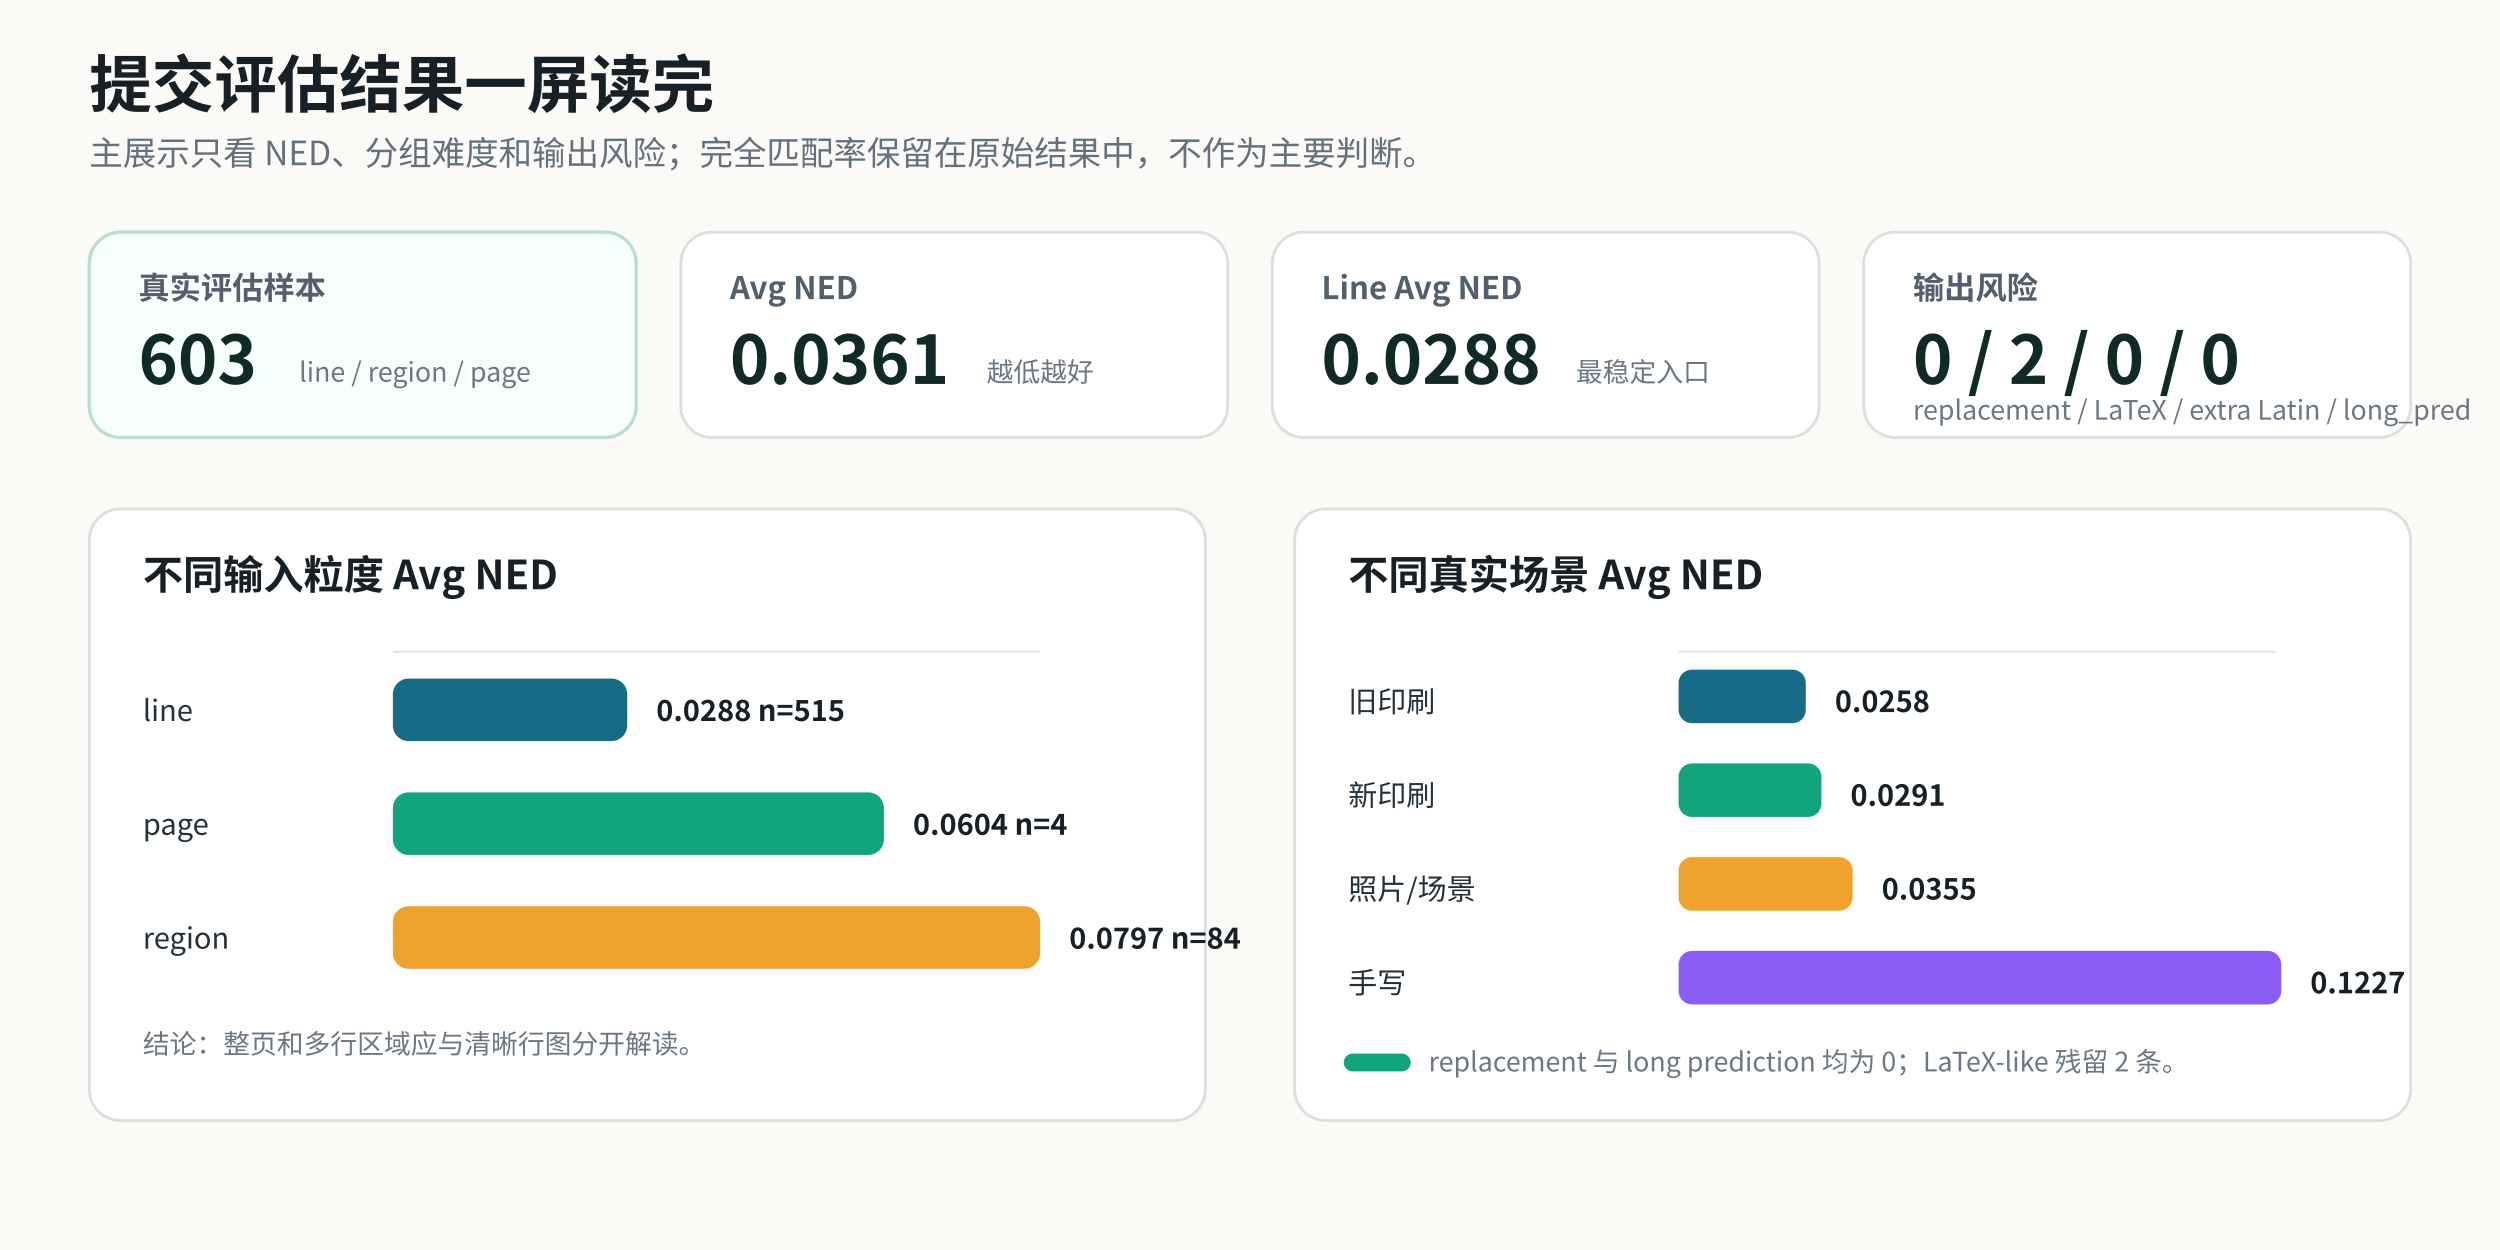
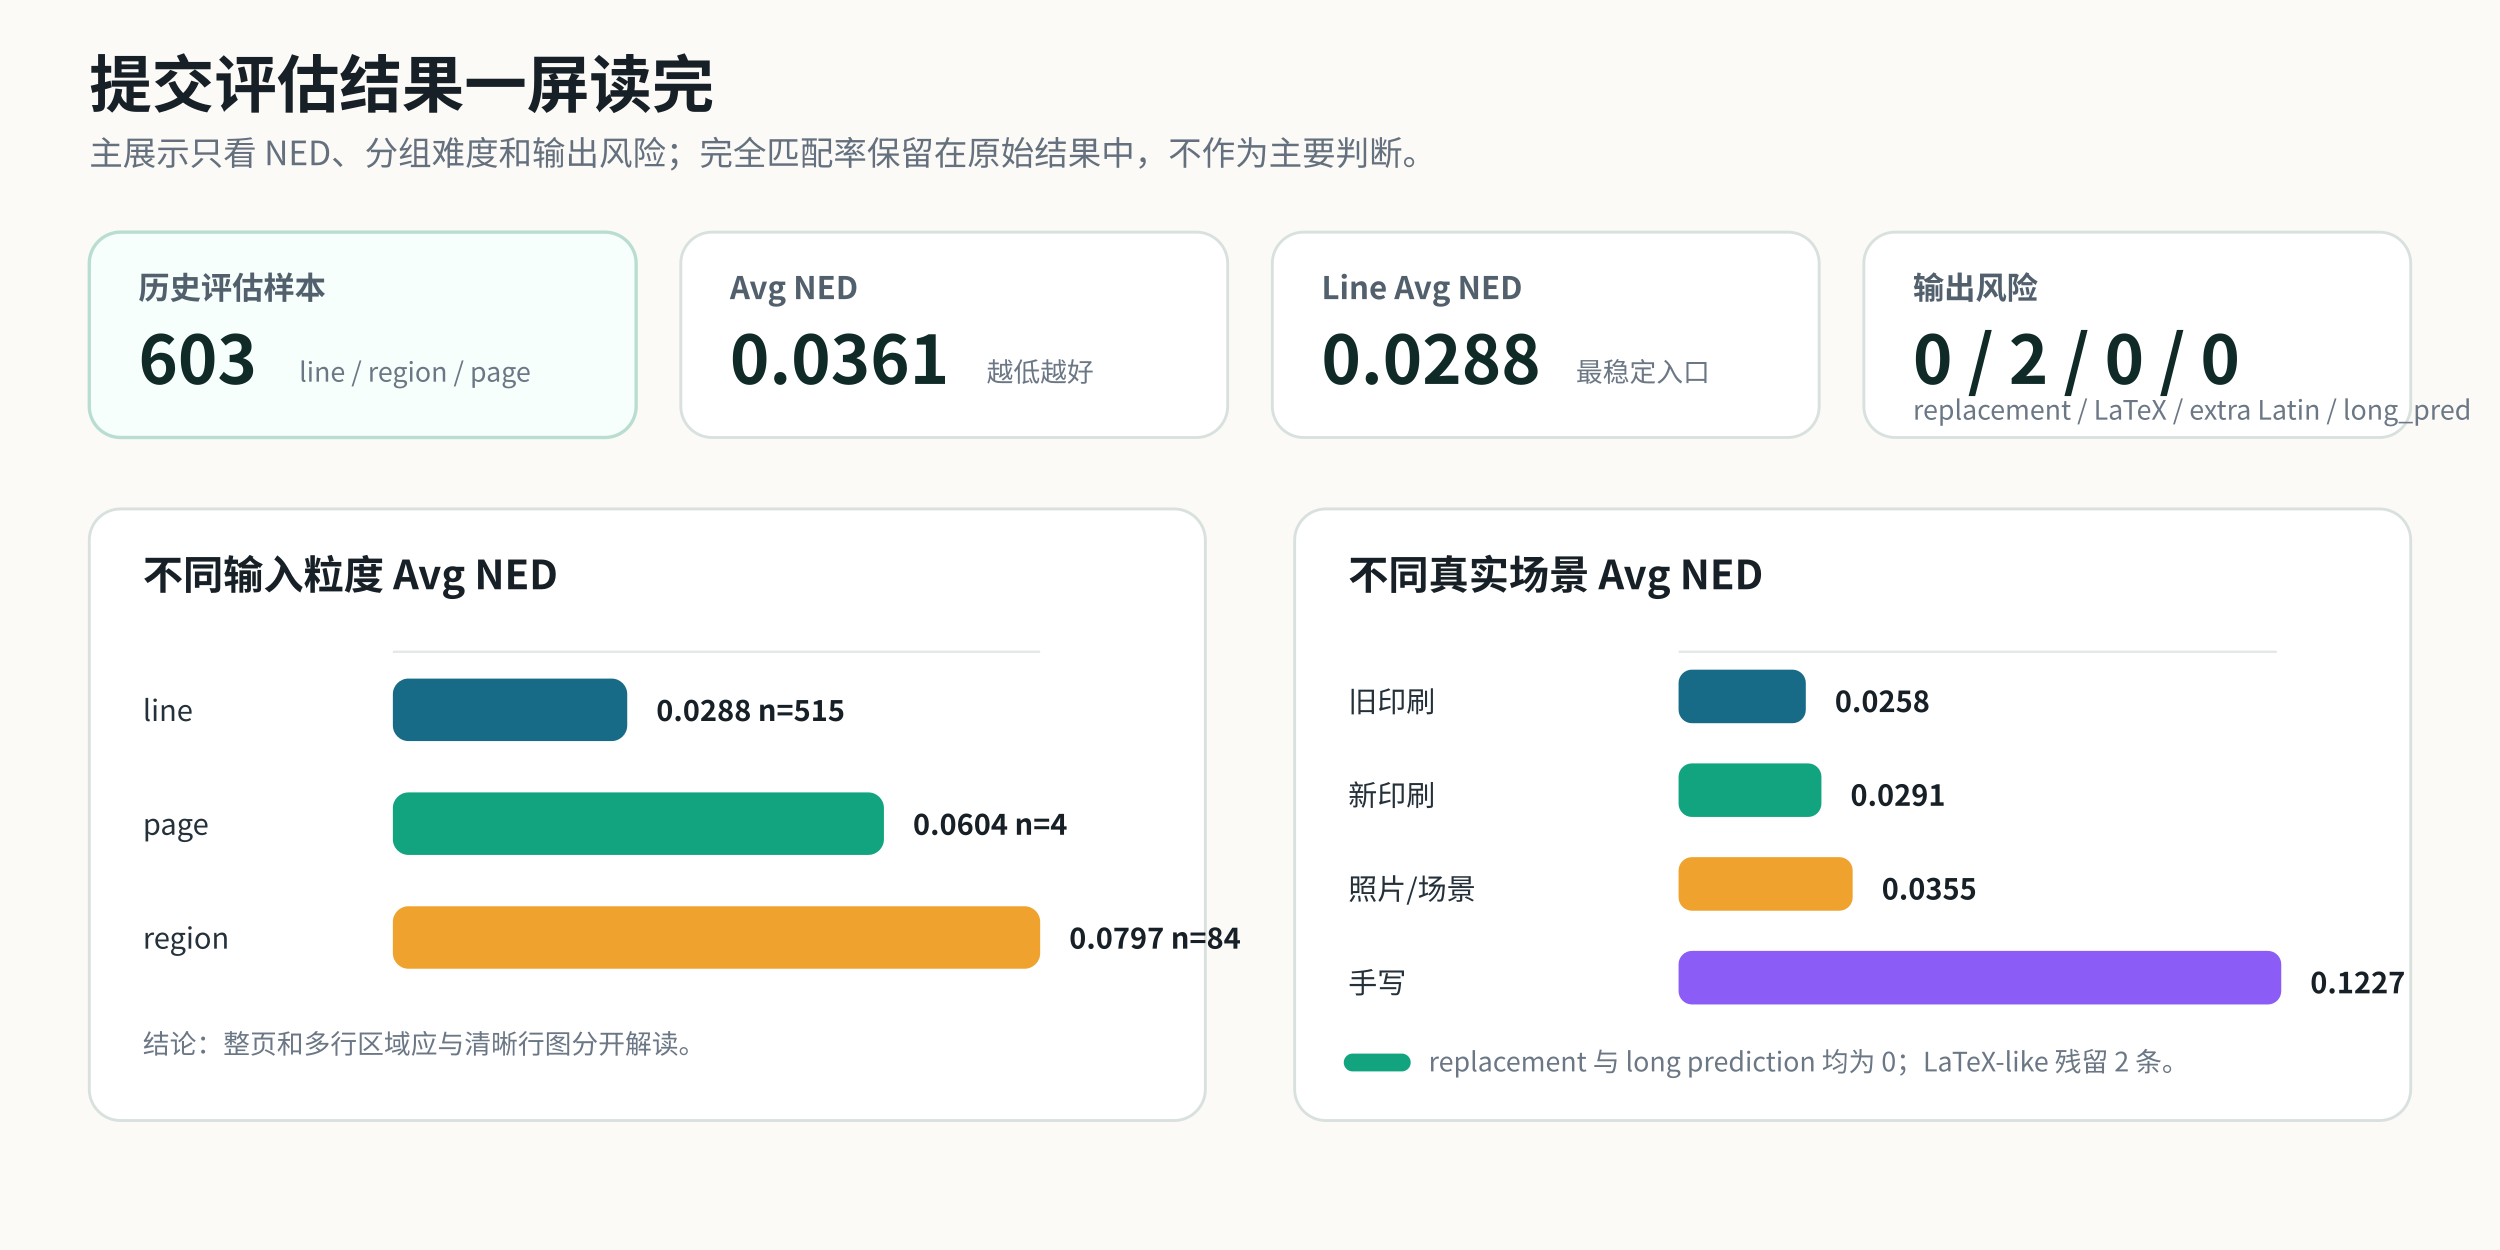
<svg xmlns="http://www.w3.org/2000/svg" width="1120" height="560" viewBox="0 0 1120 560" role="img" aria-labelledby="title desc">
  <style>
    text{font-family:-apple-system,BlinkMacSystemFont,"Segoe UI","Noto Sans CJK SC","PingFang SC","Microsoft YaHei",Arial,sans-serif}
    .bg{fill:#fbfaf7}.title{font-size:28px;font-weight:780;fill:#172026}.sub{font-size:15px;fill:#64707d}
    .card{fill:#fff;stroke:#d9e1de;stroke-width:1.3;rx:14}.card2{fill:#f7fffc;stroke:#b9ded1;stroke-width:1.5;rx:14}
    .metric{font-size:30px;font-weight:820;fill:#102a27}.mtitle{font-size:14px;font-weight:760;fill:#52606d}.note{font-size:12px;fill:#6b7785}
    .panel-title{font-size:18px;font-weight:780;fill:#172026}.label{font-size:13px;fill:#25313a}.value{font-size:13px;font-weight:740;fill:#172026}
    .axis{stroke:#e2e8e5;stroke-width:1}.bar1{fill:#176b87}.bar2{fill:#12a37f}.bar3{fill:#f0a22e}.bar4{fill:#8b5cf6}.bar5{fill:#d94b43}
    .zero{stroke:#12a37f;stroke-width:8;stroke-linecap:round}
  </style>
  <rect class="bg" width="1120" height="560" />
  <text class="title" x="40" y="48">提交评估结果一屏读完</text>
  <text class="sub" x="40" y="74">主展示只看 NED、分组难度和输出风险；完全匹配率保留在原始结果中，不作为主要判断。</text>
  <rect class="card2" x="40" y="104" width="245" height="92" />
-   <text class="mtitle" x="62" y="134">真实评估样本</text>
+   <text class="mtitle" x="62" y="134">历史评估样本</text>
  <text class="metric" x="62" y="172">603</text>
  <text class="note" x="134" y="171">line / region / page</text>
  <rect class="card" x="305" y="104" width="245" height="92" />
  <text class="mtitle" x="327" y="134">Avg NED</text>
  <text class="metric" x="327" y="172">0.0361</text>
  <text class="note" x="442" y="171">越低越好</text>
  <rect class="card" x="570" y="104" width="245" height="92" />
  <text class="mtitle" x="592" y="134">Line Avg NED</text>
  <text class="metric" x="592" y="172">0.0288</text>
  <text class="note" x="706" y="171">最稳定入口</text>
  <rect class="card" x="835" y="104" width="245" height="92" />
  <text class="mtitle" x="857" y="134">输出风险</text>
  <text class="metric" x="857" y="172">0 / 2 / 0 / 0</text>
  <text class="note" x="857" y="188">replacement / LaTeX / extra Latin / long_pred</text>
  <rect class="card" x="40" y="228" width="500" height="274" />
  <text class="panel-title" x="64" y="264">不同输入粒度 Avg NED</text>
  <line class="axis" x1="176" y1="292" x2="466" y2="292" />
  <text class="label" x="64" y="323">line</text>
  <rect class="bar1" x="176" y="304" width="105" height="28" rx="7" />
  <text class="value" x="294" y="323">0.0288  n=515</text>
  <text class="label" x="64" y="374">page</text>
  <rect class="bar2" x="176" y="355" width="220" height="28" rx="7" />
  <text class="value" x="409" y="374">0.0604  n=4</text>
  <text class="label" x="64" y="425">region</text>
  <rect class="bar3" x="176" y="406" width="290" height="28" rx="7" />
  <text class="value" x="479" y="425">0.0797  n=84</text>
  <text class="note" x="64" y="472">结论：整页和多行区域应与清晰行图分开解读。</text>
  <rect class="card" x="580" y="228" width="500" height="274" />
  <text class="panel-title" x="604" y="264">不同真实场景 Avg NED</text>
  <line class="axis" x1="752" y1="292" x2="1020" y2="292" />
  <text class="label" x="604" y="319">旧印刷</text>
  <rect class="bar1" x="752" y="300" width="57" height="24" rx="6" />
  <text class="value" x="822" y="319">0.0258</text>
  <text class="label" x="604" y="361">新印刷</text>
  <rect class="bar2" x="752" y="342" width="64" height="24" rx="6" />
  <text class="value" x="829" y="361">0.0291</text>
  <text class="label" x="604" y="403">照片/场景</text>
  <rect class="bar3" x="752" y="384" width="78" height="24" rx="6" />
  <text class="value" x="843" y="403">0.0355</text>
  <text class="label" x="604" y="445">手写</text>
  <rect class="bar4" x="752" y="426" width="270" height="24" rx="6" />
  <text class="value" x="1035" y="445">0.1227</text>
  <line class="zero" x1="606" y1="476" x2="628" y2="476" />
  <text class="note" x="640" y="480">replacement 与 long prediction 均为 0；LaTeX-like 残留 2 条。</text>
</svg>
